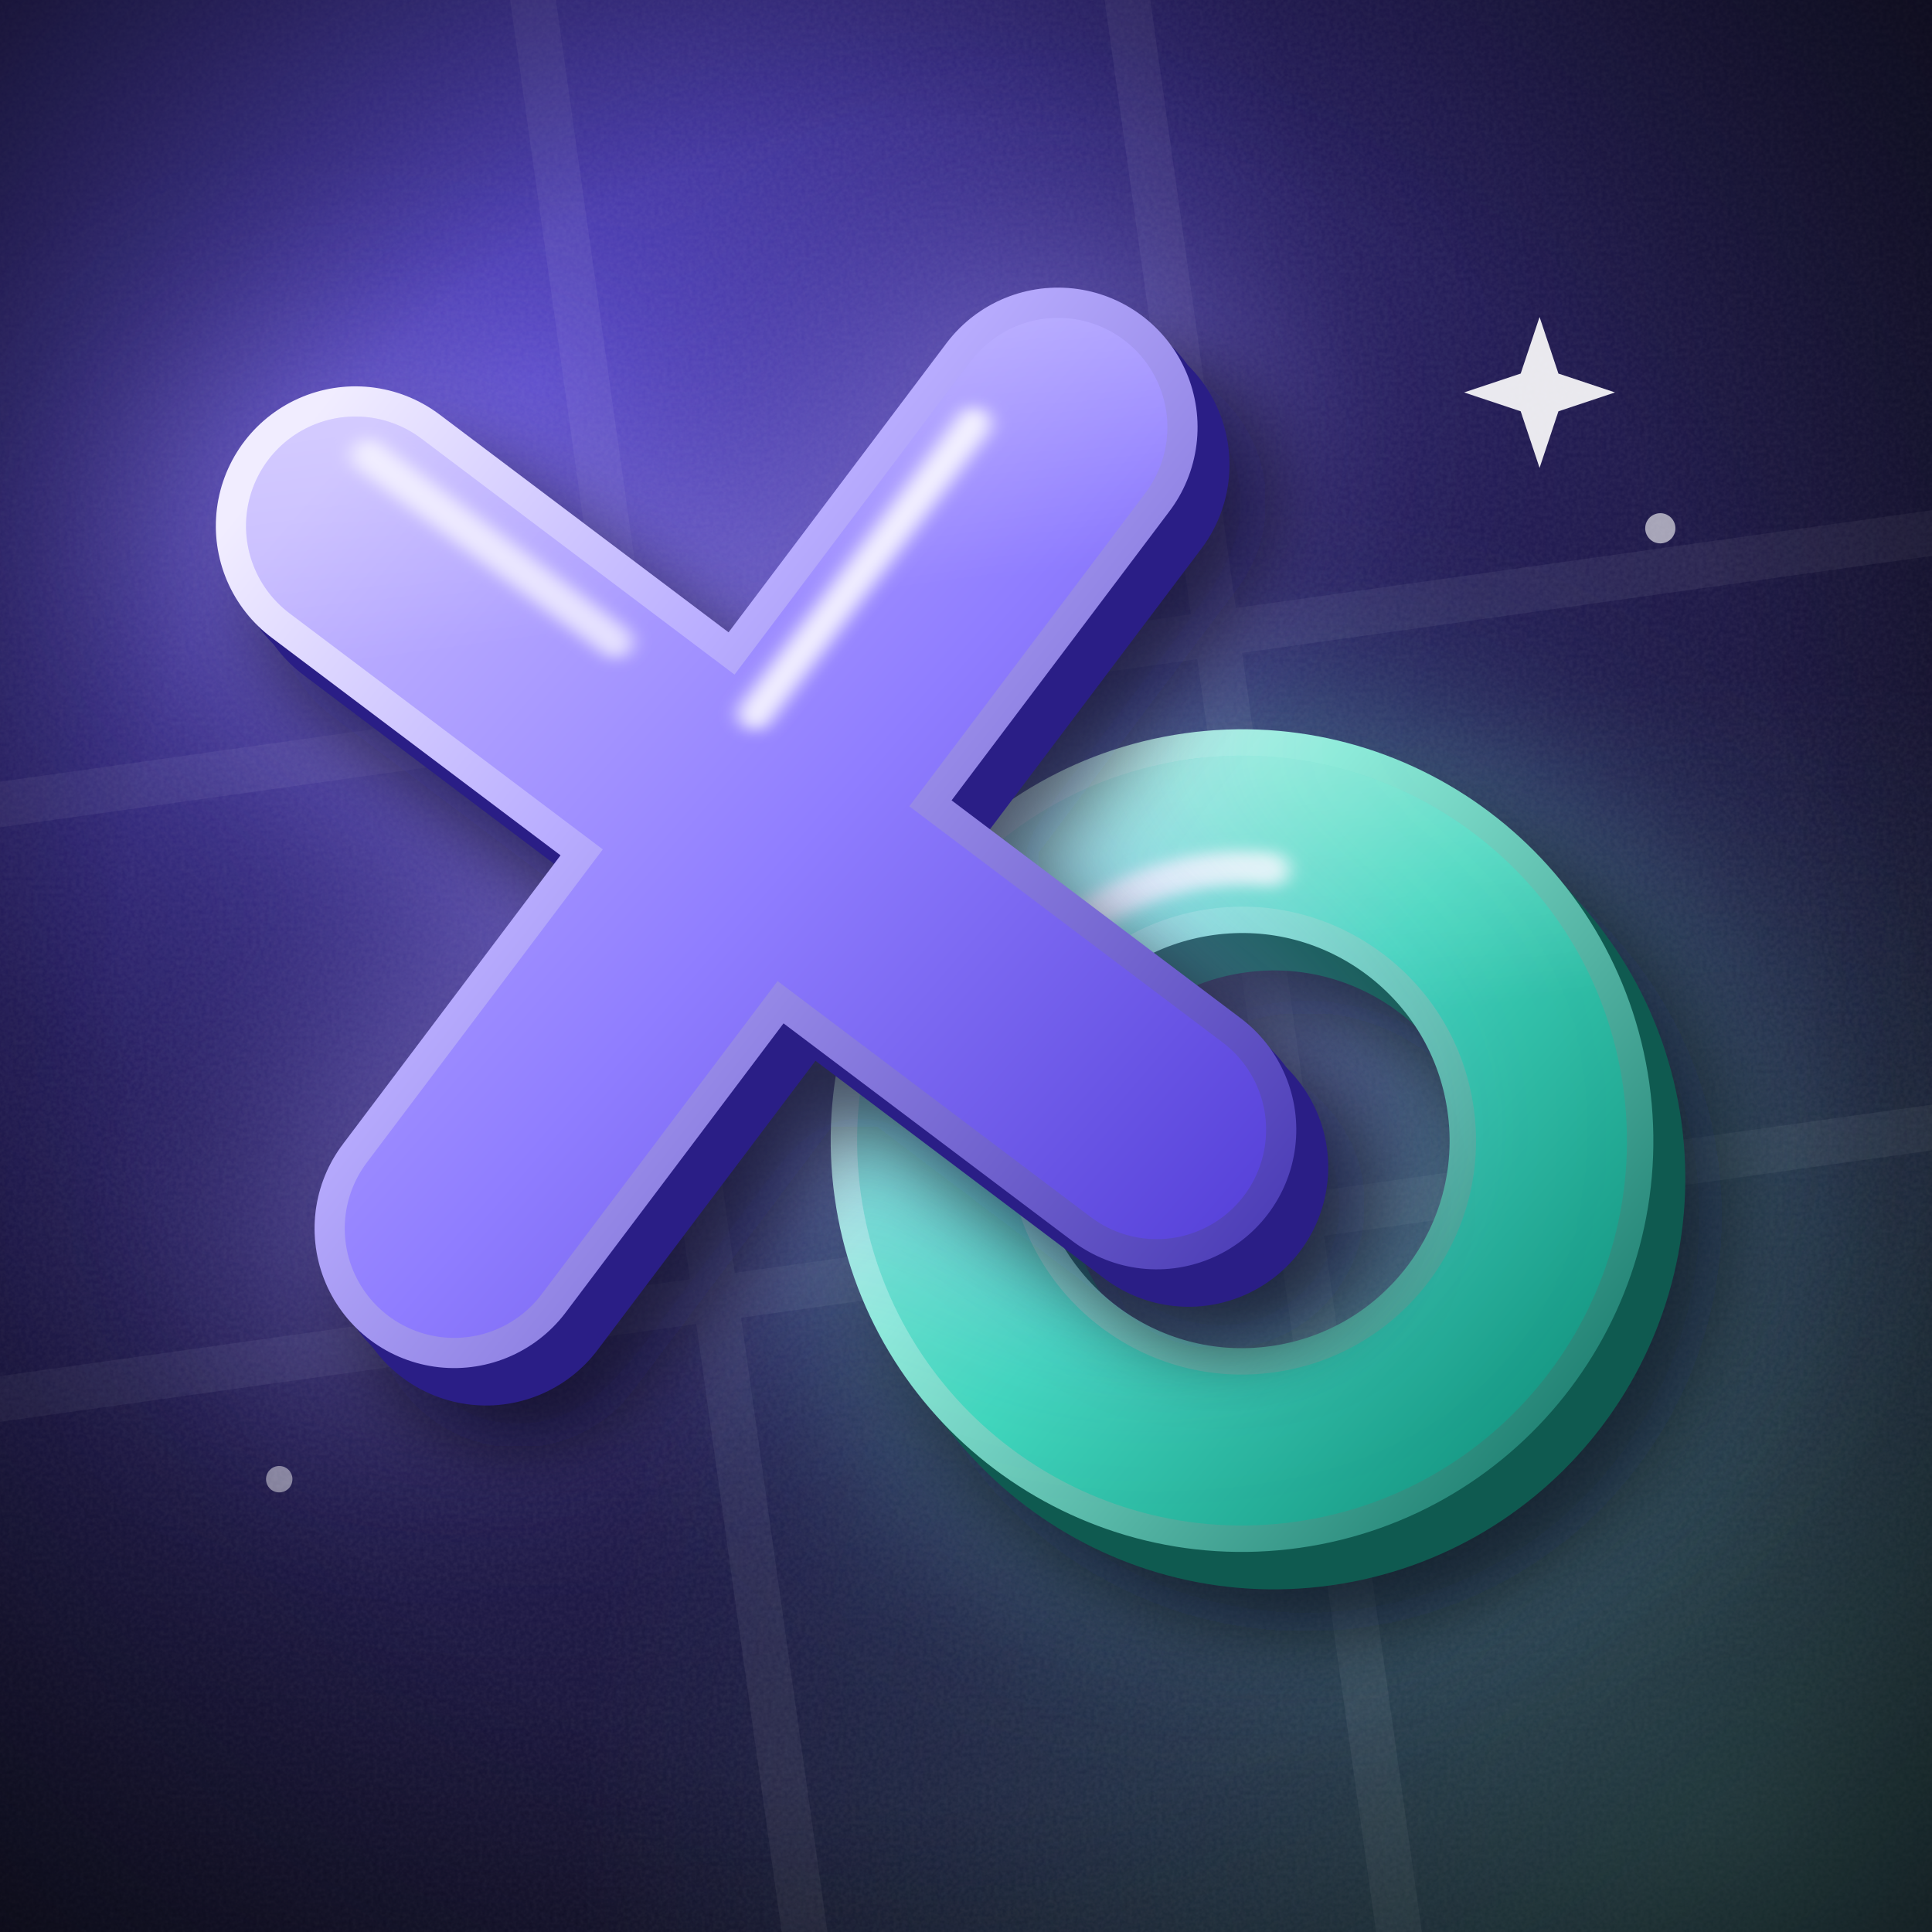
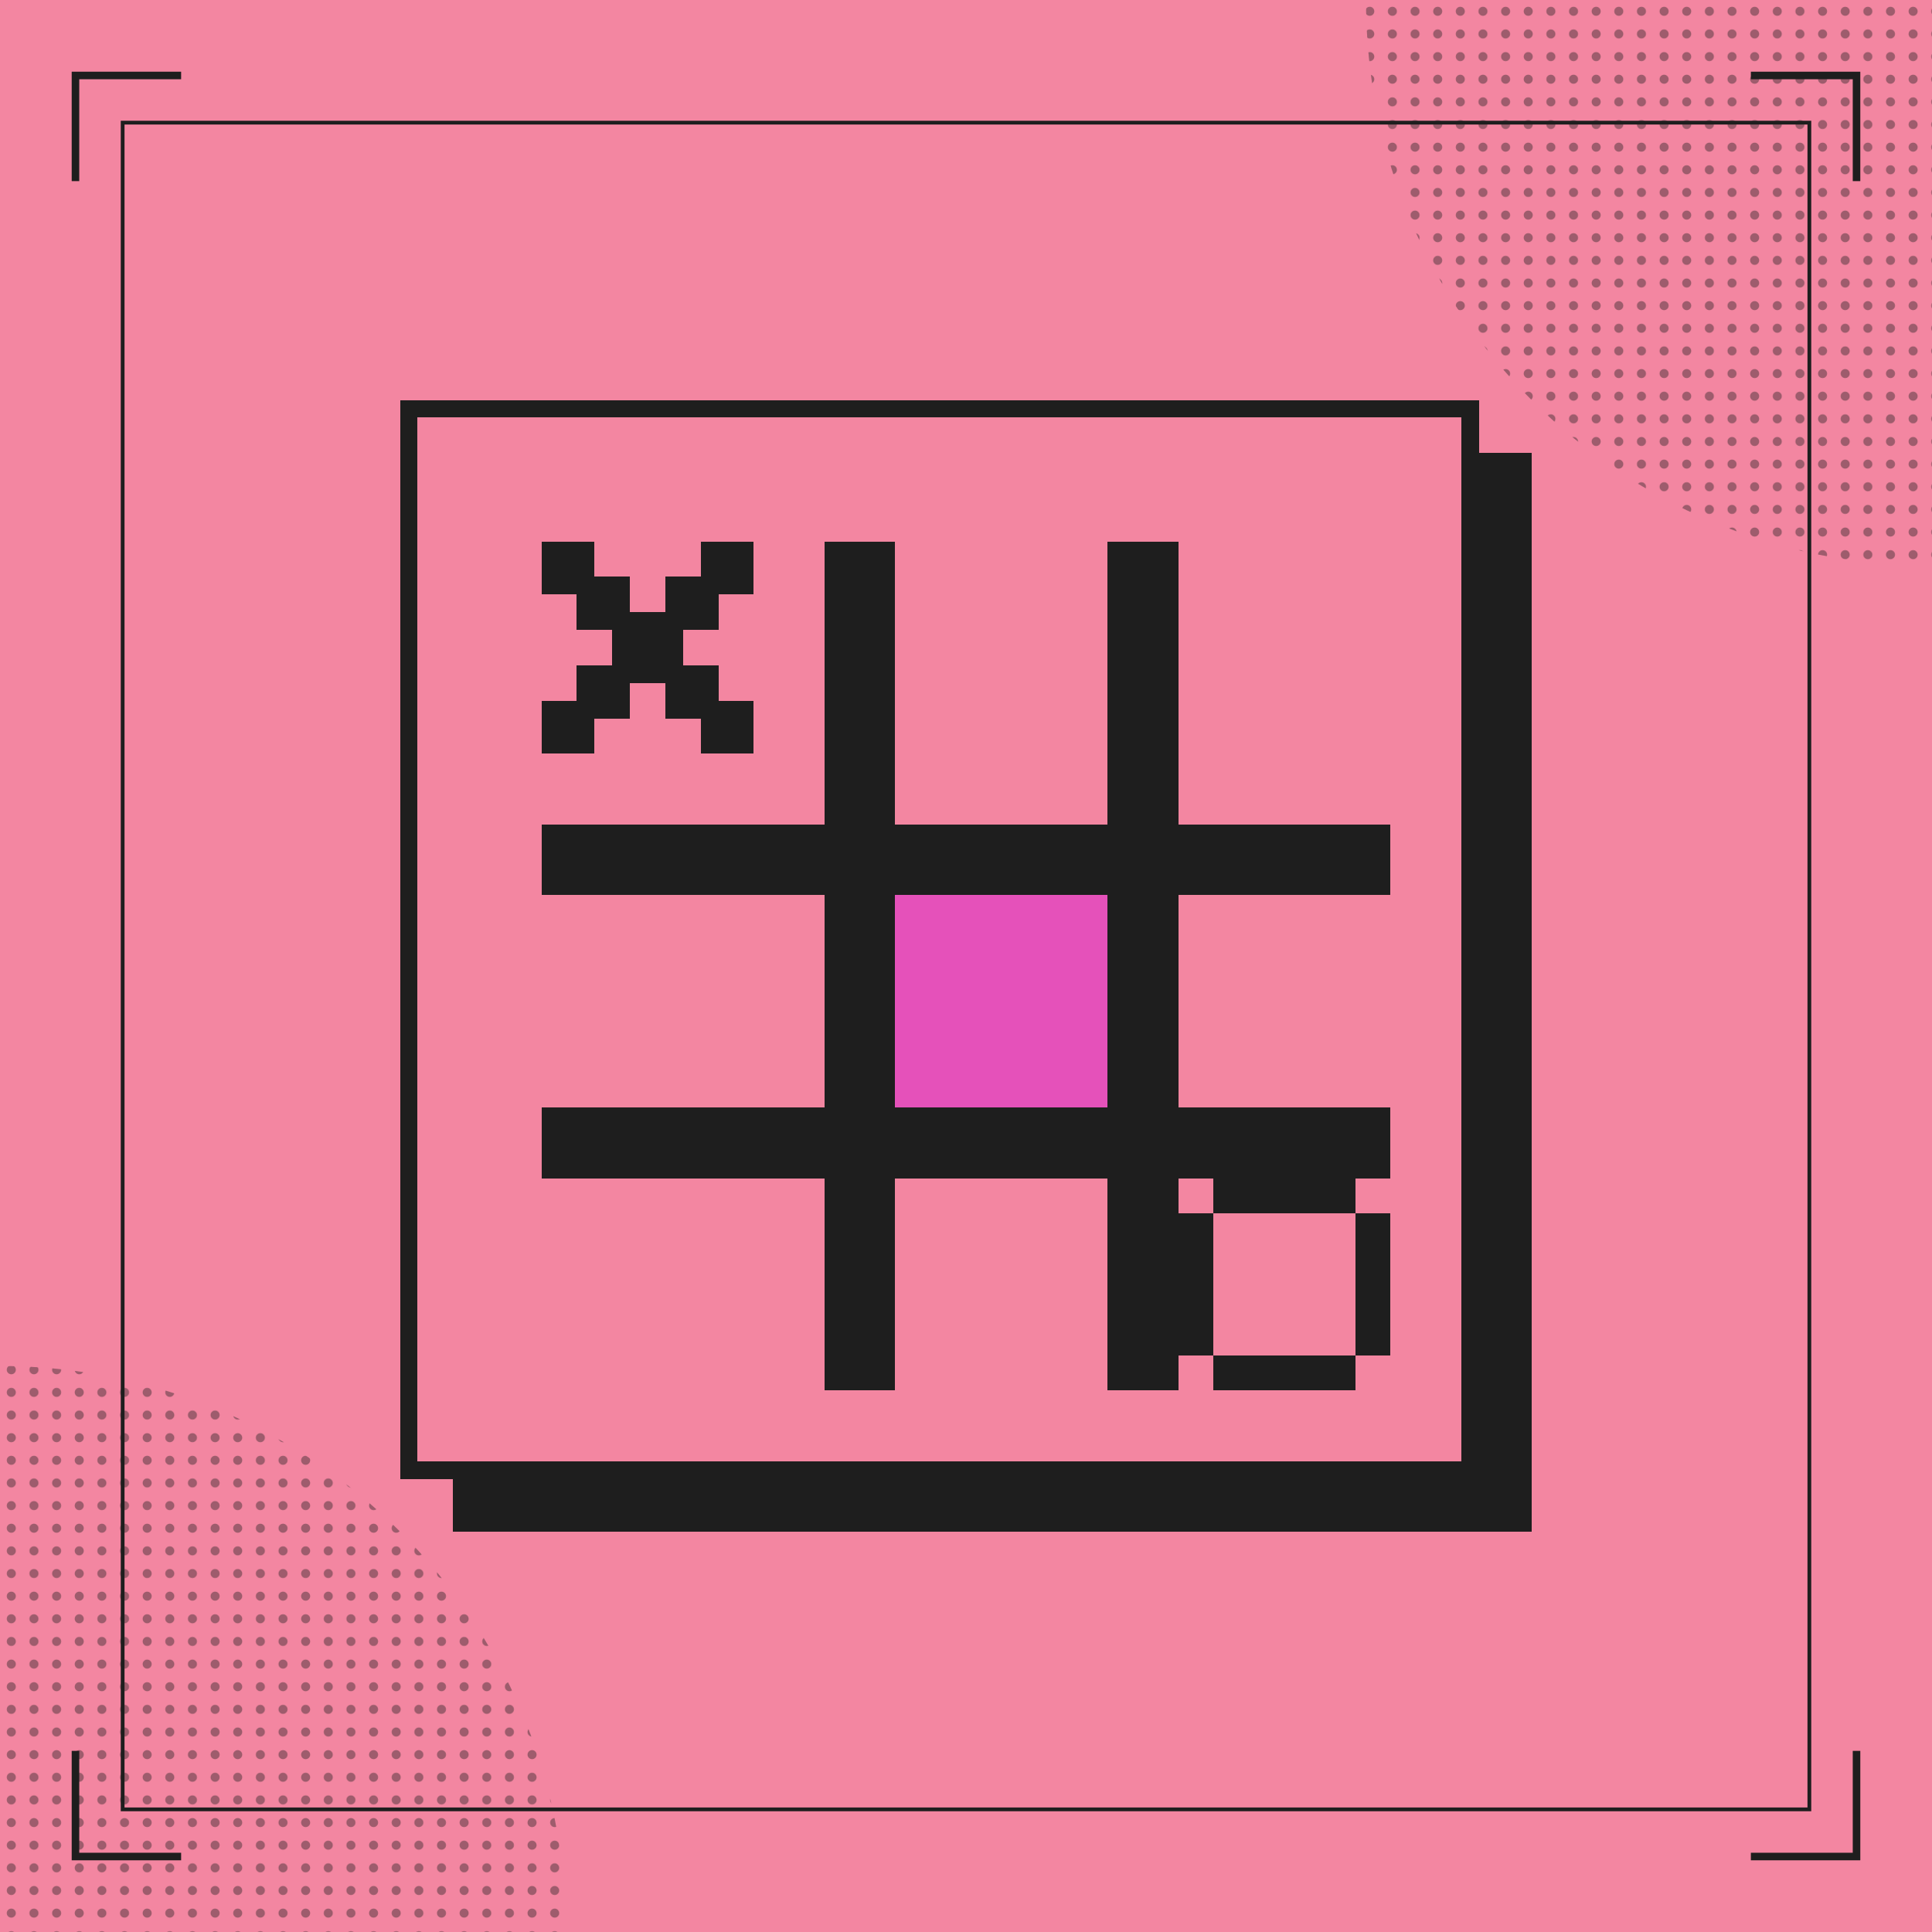
<svg xmlns="http://www.w3.org/2000/svg" viewBox="0 0 512 512" width="512" height="512" role="img" aria-label="Tic-Tac-Typed">
  <defs>
-     <radialGradient id="ground" cx="0.28" cy="0.2" r="1">
-       <stop offset="0" stop-color="#5343c4" />
-       <stop offset="0.42" stop-color="#231b5c" />
-       <stop offset="1" stop-color="#0a0b13" />
-     </radialGradient>
-     <radialGradient id="rim" cx="0.9" cy="0.95" r="0.6">
-       <stop offset="0" stop-color="#6fdcc8" stop-opacity="0.3" />
-       <stop offset="1" stop-color="#6fdcc8" stop-opacity="0" />
-     </radialGradient>
-     <radialGradient id="vignette" cx="0.5" cy="0.5" r="0.72">
-       <stop offset="0.6" stop-color="#05060c" stop-opacity="0" />
-       <stop offset="1" stop-color="#05060c" stop-opacity="0.6" />
-     </radialGradient>
-     <linearGradient id="x-edge" gradientUnits="userSpaceOnUse" x1="96" y1="96" x2="330" y2="340">
-       <stop offset="0" stop-color="#f1edff" />
-       <stop offset="0.35" stop-color="#b9adff" />
-       <stop offset="1" stop-color="#4a3bb5" />
-     </linearGradient>
-     <linearGradient id="x-face" gradientUnits="userSpaceOnUse" x1="110" y1="100" x2="320" y2="340">
-       <stop offset="0" stop-color="#c4b8ff" />
-       <stop offset="0.5" stop-color="#8f7dff" />
-       <stop offset="1" stop-color="#5540d8" />
-     </linearGradient>
-     <linearGradient id="o-edge" gradientUnits="userSpaceOnUse" x1="232" y1="212" x2="412" y2="404">
-       <stop offset="0" stop-color="#eafffb" />
-       <stop offset="0.35" stop-color="#8cebd9" />
-       <stop offset="1" stop-color="#17786a" />
-     </linearGradient>
-     <linearGradient id="o-face" gradientUnits="userSpaceOnUse" x1="240" y1="214" x2="404" y2="400">
-       <stop offset="0" stop-color="#a4f7e6" />
-       <stop offset="0.5" stop-color="#3fd6bc" />
-       <stop offset="1" stop-color="#12917e" />
-     </linearGradient>
-     <linearGradient id="gloss" x1="0" y1="0" x2="0" y2="1">
-       <stop offset="0" stop-color="#ffffff" stop-opacity="0.55" />
-       <stop offset="0.5" stop-color="#ffffff" stop-opacity="0" />
-     </linearGradient>
-     <filter id="blur-xl" x="-50%" y="-50%" width="200%" height="200%">
-       <feGaussianBlur stdDeviation="30" />
-     </filter>
-     <filter id="blur-m" x="-50%" y="-50%" width="200%" height="200%">
-       <feGaussianBlur stdDeviation="11" />
-     </filter>
-     <filter id="blur-s" x="-50%" y="-50%" width="200%" height="200%">
-       <feGaussianBlur stdDeviation="2.2" />
-     </filter>
-     <filter id="grain" x="0" y="0" width="100%" height="100%">
-       <feTurbulence type="fractalNoise" baseFrequency="0.9" numOctaves="2" seed="7" />
-       <feColorMatrix values="0 0 0 0 1  0 0 0 0 1  0 0 0 0 1  0 0 0 0.07 0" />
-     </filter>
-     <path id="x" d="M112 118L300 306M300 118L112 306" />
-     <circle id="o" cx="322" cy="312" r="82" />
-     <mask id="x-mask">
-       <use href="#x" fill="none" stroke="#fff" stroke-width="58" stroke-linecap="round" />
-     </mask>
-     <mask id="o-mask">
-       <use href="#o" fill="none" stroke="#fff" stroke-width="40" />
-     </mask>
+     <pattern id="dots" width="6" height="6" patternUnits="userSpaceOnUse">
+       <circle cx="3" cy="3" r="1.2" fill="#1E1E1E" fill-opacity="0.4" />
+     </pattern>
+     <clipPath id="top-right" clipPathUnits="userSpaceOnUse">
+       <path d="M512 0H362A150 150 0 0 0 512 150Z" />
+     </clipPath>
+     <clipPath id="bottom-left" clipPathUnits="userSpaceOnUse">
+       <path d="M0 512H150A150 150 0 0 0 0 362Z" />
+     </clipPath>
  </defs>
-   <rect width="512" height="512" fill="url(#ground)" />
-   <rect width="512" height="512" fill="url(#rim)" />
-   <g fill="none" stroke="#ffffff" stroke-opacity="0.055" stroke-width="12" stroke-linecap="round" transform="rotate(-8 256 256)">
-     <path d="M178 -20V532M334 -20V532M-20 178H532M-20 334H532" />
-   </g>
-   <rect width="512" height="512" filter="url(#grain)" />
-   <rect width="512" height="512" fill="url(#vignette)" />
-   <g transform="rotate(-8 256 256)">
-     <use href="#o" fill="none" stroke="#6fdcc8" stroke-width="70" opacity="0.4" filter="url(#blur-xl)" />
-     <use href="#o" fill="none" stroke="#04050a" stroke-width="56" opacity="0.6" transform="translate(14 22)" filter="url(#blur-m)" />
-     <use href="#o" fill="none" stroke="#0f5a50" stroke-width="54" transform="translate(7 11)" />
-     <use href="#o" fill="none" stroke="#0f5a50" stroke-width="54" transform="translate(3.5 5.5)" />
-     <use href="#o" fill="none" stroke="url(#o-edge)" stroke-width="54" />
-     <use href="#o" fill="none" stroke="url(#o-face)" stroke-width="40" />
-     <g mask="url(#o-mask)">
-       <rect x="220" y="210" width="210" height="150" fill="url(#gloss)" opacity="0.5" />
-       <path d="M254 290A72 72 0 0 1 340 242" fill="none" stroke="#ffffff" stroke-opacity="0.8" stroke-width="9" stroke-linecap="round" filter="url(#blur-s)" />
+   <rect width="512" height="512" fill="#F386A1" />
+   <rect x="362" y="0" width="150" height="150" fill="url(#dots)" clip-path="url(#top-right)" />
+   <rect x="0" y="362" width="150" height="150" fill="url(#dots)" clip-path="url(#bottom-left)" />
+   <rect x="32.5" y="32.5" width="447" height="447" fill="none" stroke="#1E1E1E" stroke-width="1" />
+   <path d="M20 48V20H48M464 20H492V48M492 464V492H464M48 492H20V464" fill="none" stroke="#1E1E1E" stroke-width="2" />
+   <svg x="106" y="106" width="300" height="300" viewBox="0 0 64 64" shape-rendering="crispEdges">
+     <path fill="#1E1E1E" d="M3 3h61v61H3zM0 0h61v61H0z" />
+     <path fill="#F386A1" d="M1 1h59v59H1z" />
+     <path fill="#E551BA" d="M24 24h16v16H24z" />
+     <g fill="#1E1E1E">
+       <path d="M24 8h4v48h-4zM40 8h4v48h-4zM8 24h48v4H8zM8 40h48v4H8z" />
+       <path d="M8 8h3v2h2v2h2v-2h2V8h3v3h-2v2h-2v2h2v2h2v3h-3v-2h-2v-2h-2v2h-2v2H8v-3h2v-2h2v-2h-2v-2H8z" />
+       <path fill-rule="evenodd" d="M46 44h8v2h2v8h-2v2h-8v-2h-2v-8h2zM46 46v8h8v-8z" />
    </g>
-     <use href="#x" fill="none" stroke="#a99bff" stroke-width="96" stroke-linecap="round" opacity="0.42" filter="url(#blur-xl)" />
-     <use href="#x" fill="none" stroke="#04050a" stroke-width="76" stroke-linecap="round" opacity="0.62" transform="translate(14 22)" filter="url(#blur-m)" />
-     <use href="#x" fill="none" stroke="#2a1e86" stroke-width="74" stroke-linecap="round" transform="translate(7 11)" />
-     <use href="#x" fill="none" stroke="#2a1e86" stroke-width="74" stroke-linecap="round" transform="translate(3.5 5.5)" />
-     <use href="#x" fill="none" stroke="url(#x-edge)" stroke-width="74" stroke-linecap="round" />
-     <use href="#x" fill="none" stroke="url(#x-face)" stroke-width="58" stroke-linecap="round" />
-     <g mask="url(#x-mask)">
-       <rect x="70" y="80" width="280" height="150" fill="url(#gloss)" opacity="0.55" />
-       <path d="M278 114L210 182" fill="none" stroke="#ffffff" stroke-opacity="0.85" stroke-width="9" stroke-linecap="round" filter="url(#blur-s)" />
-       <path d="M118 100L176 158" fill="none" stroke="#ffffff" stroke-opacity="0.7" stroke-width="9" stroke-linecap="round" filter="url(#blur-s)" />
-     </g>
-   </g>
-   <g fill="#ffffff">
-     <path d="M408 84l5 15 15 5-15 5-5 15-5-15-15-5 15-5z" opacity="0.9" />
-     <circle cx="440" cy="140" r="4" opacity="0.6" />
-     <circle cx="74" cy="392" r="3.5" opacity="0.45" />
-   </g>
+   </svg>
</svg>
